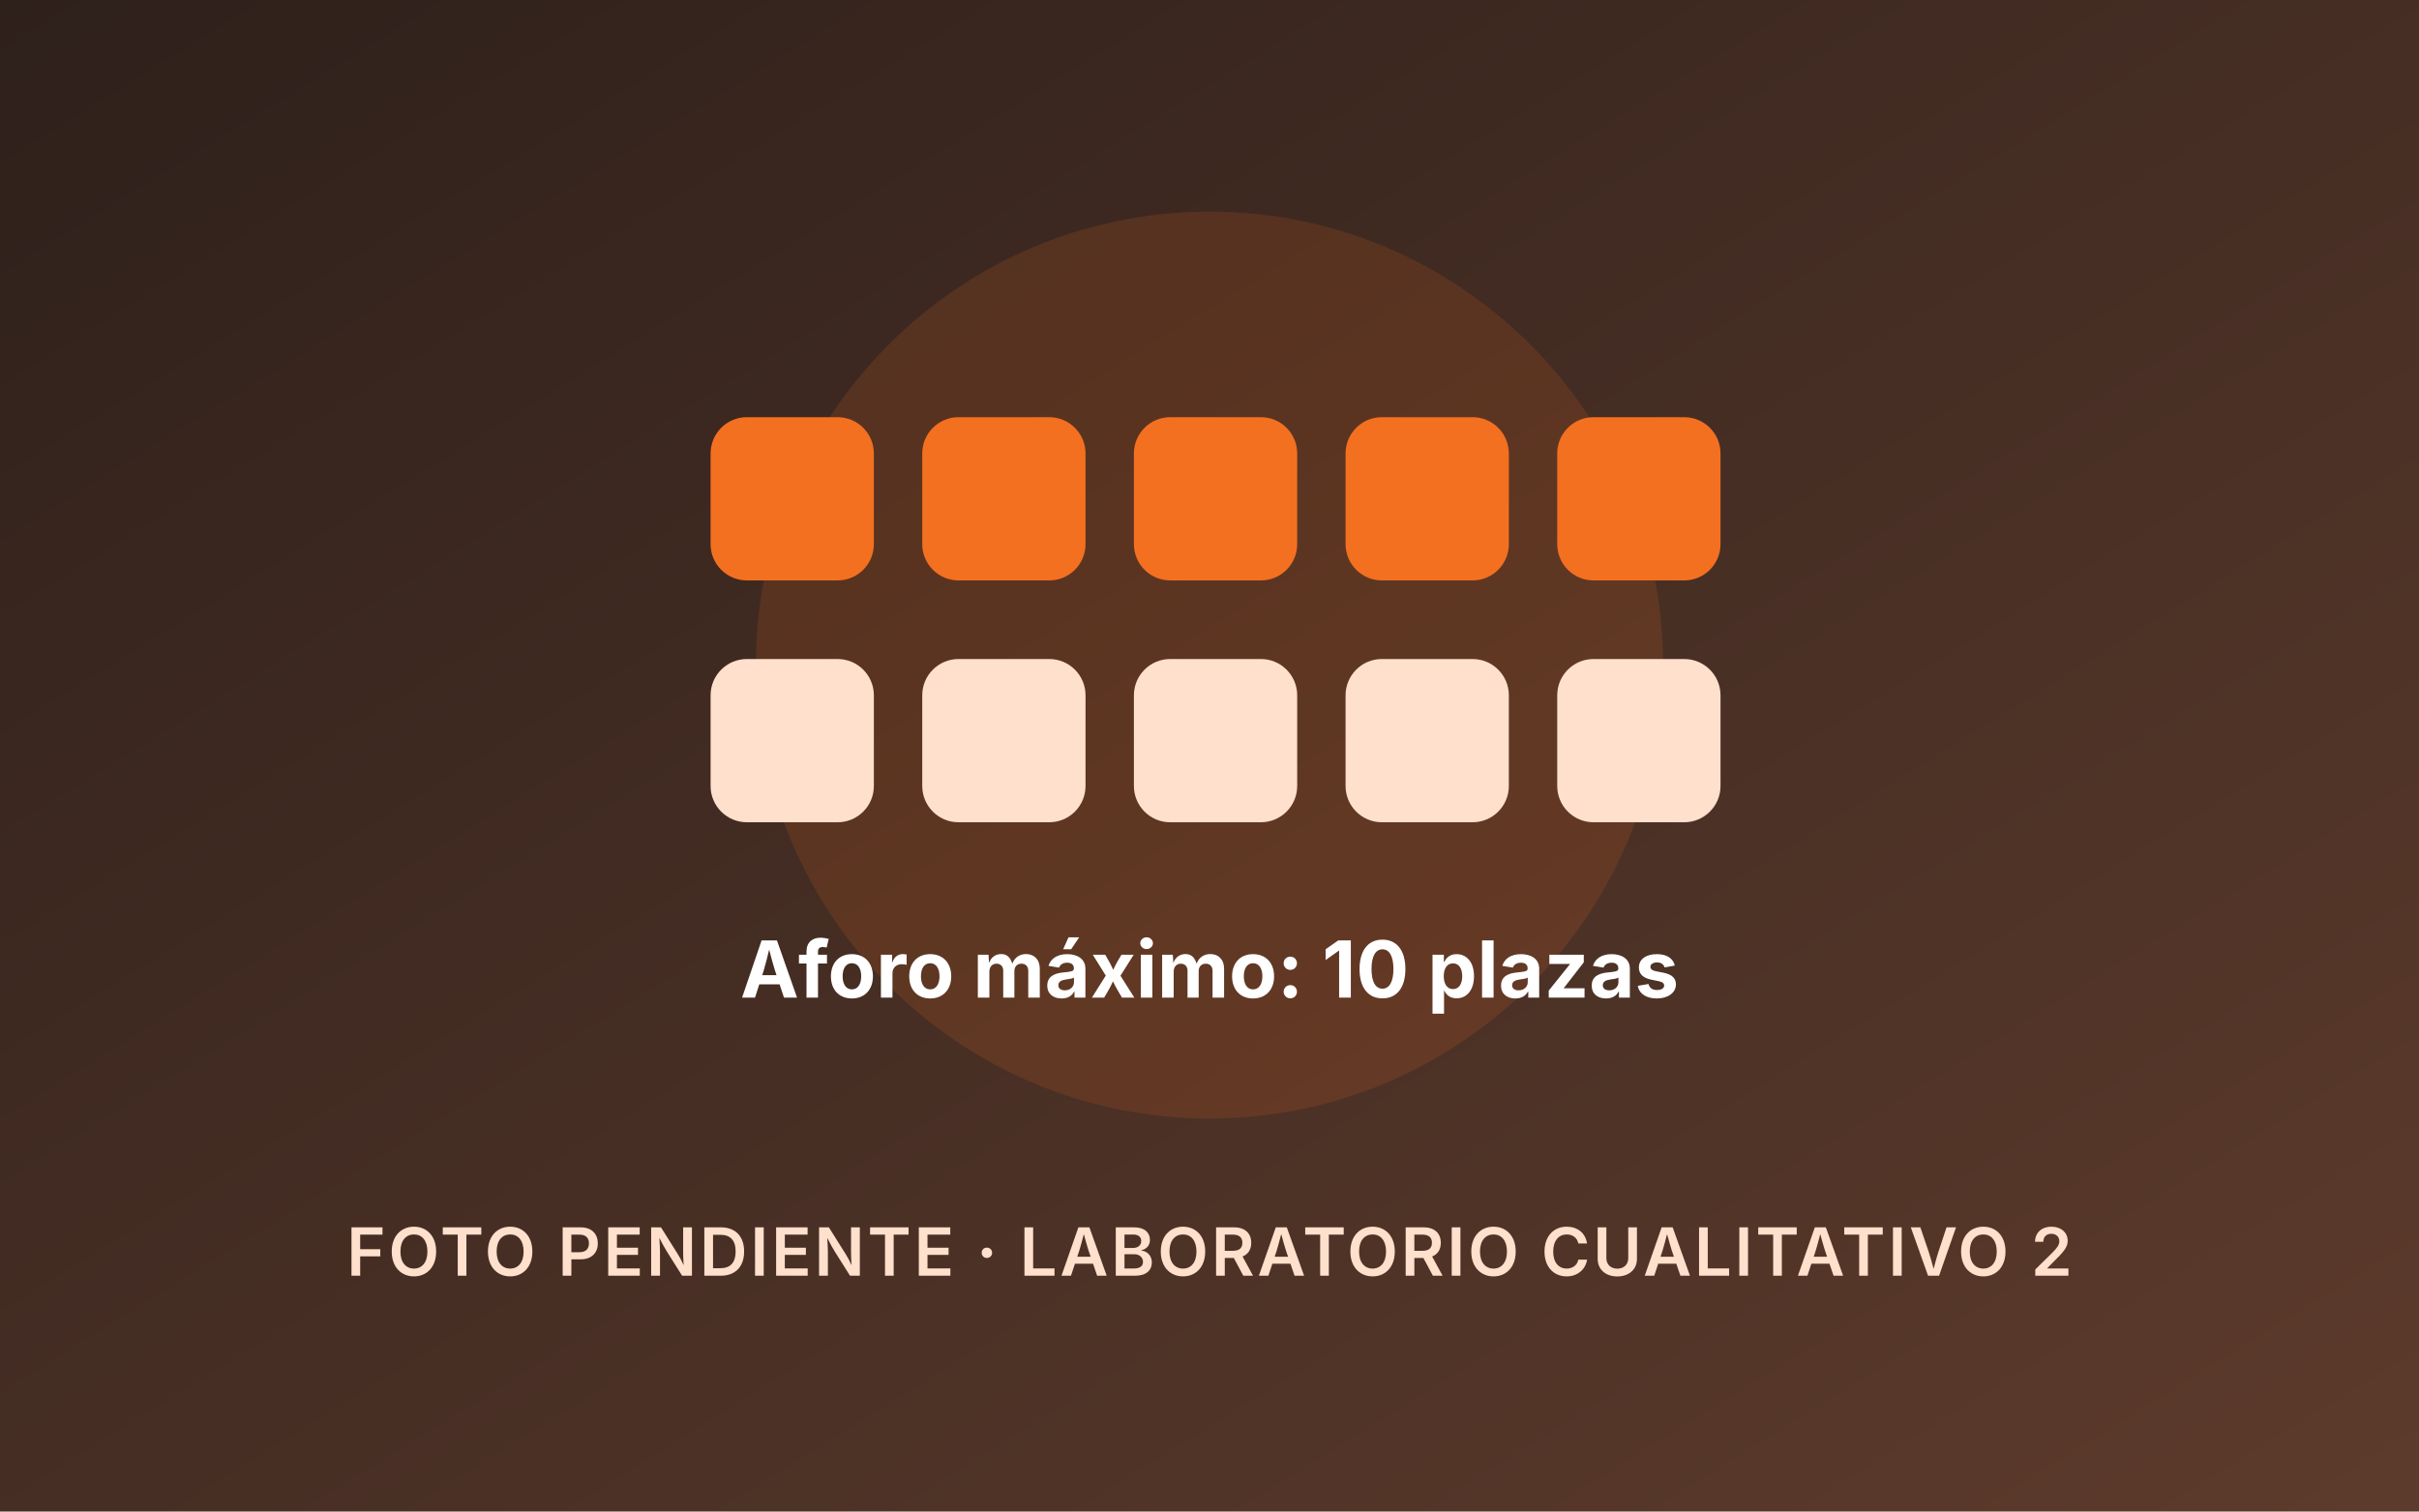
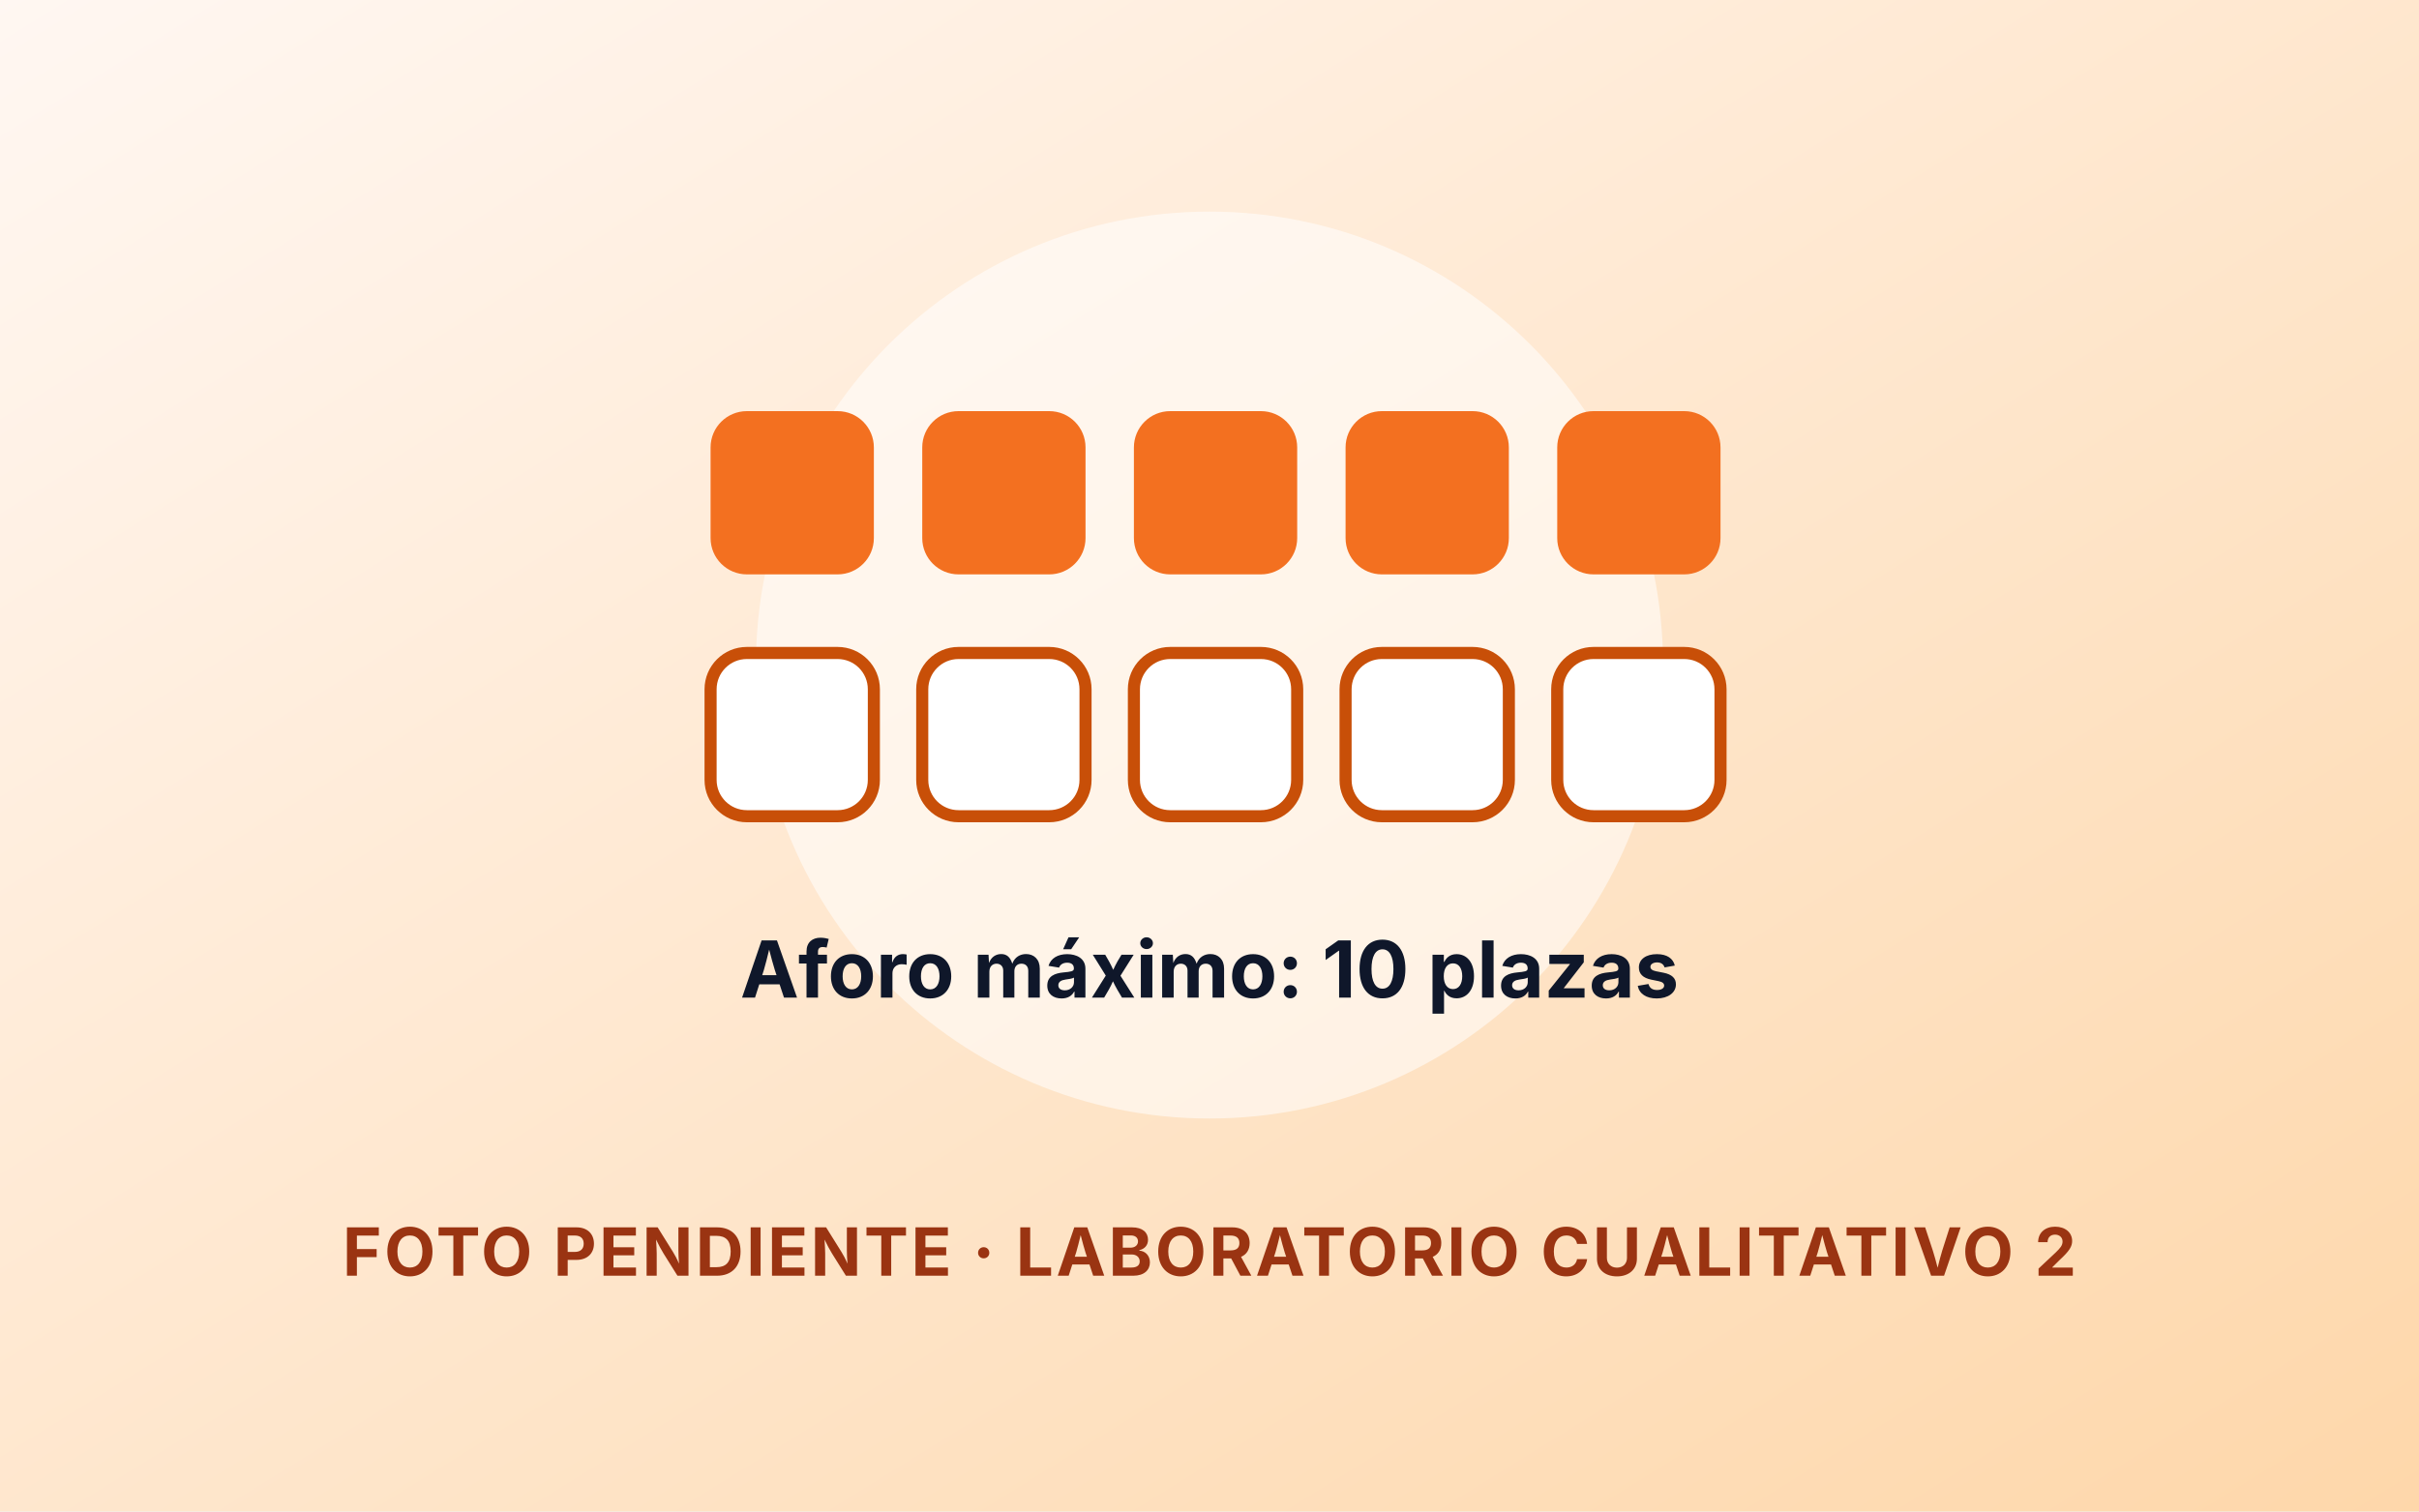
<svg xmlns="http://www.w3.org/2000/svg" viewBox="0 0 800 500" role="img" aria-label="Ilustración provisional del Laboratorio cualitativo 2">
  <defs>
    <linearGradient id="bgQ2" x1="0" y1="0" x2="1" y2="1">
-       <stop offset="0%" stop-color="#2e201b" />
-       <stop offset="100%" stop-color="#5d3b2c" />
+       <stop offset="0%" stop-color="#fff7f2" />
+       <stop offset="100%" stop-color="#fed7aa" />
    </linearGradient>
  </defs>
  <rect width="800" height="500" fill="url(#bgQ2)" />
-   <circle cx="400" cy="220" r="150" fill="#f37020" fill-opacity="0.14" />
-   <g fill="#ffe0cc">
-     <rect x="235" y="138" width="54" height="54" rx="12" fill="#f37020" />
-     <rect x="305" y="138" width="54" height="54" rx="12" fill="#f37020" />
-     <rect x="375" y="138" width="54" height="54" rx="12" fill="#f37020" />
-     <rect x="445" y="138" width="54" height="54" rx="12" fill="#f37020" />
-     <rect x="515" y="138" width="54" height="54" rx="12" fill="#f37020" />
-     <rect x="235" y="218" width="54" height="54" rx="12" fill="#ffe0cc" />
-     <rect x="305" y="218" width="54" height="54" rx="12" fill="#ffe0cc" />
-     <rect x="375" y="218" width="54" height="54" rx="12" fill="#ffe0cc" />
-     <rect x="445" y="218" width="54" height="54" rx="12" fill="#ffe0cc" />
-     <rect x="515" y="218" width="54" height="54" rx="12" fill="#ffe0cc" />
+   <circle cx="400" cy="220" r="150" fill="#ffffff" fill-opacity="0.55" />
+   <g>
+     <rect x="235" y="136" width="54" height="54" rx="12" fill="#f37020" />
+     <rect x="305" y="136" width="54" height="54" rx="12" fill="#f37020" />
+     <rect x="375" y="136" width="54" height="54" rx="12" fill="#f37020" />
+     <rect x="445" y="136" width="54" height="54" rx="12" fill="#f37020" />
+     <rect x="515" y="136" width="54" height="54" rx="12" fill="#f37020" />
+     <rect x="235" y="216" width="54" height="54" rx="12" fill="#ffffff" stroke="#c84f08" stroke-width="4" />
+     <rect x="305" y="216" width="54" height="54" rx="12" fill="#ffffff" stroke="#c84f08" stroke-width="4" />
+     <rect x="375" y="216" width="54" height="54" rx="12" fill="#ffffff" stroke="#c84f08" stroke-width="4" />
+     <rect x="445" y="216" width="54" height="54" rx="12" fill="#ffffff" stroke="#c84f08" stroke-width="4" />
+     <rect x="515" y="216" width="54" height="54" rx="12" fill="#ffffff" stroke="#c84f08" stroke-width="4" />
  </g>
-   <text x="400" y="330" text-anchor="middle" fill="#ffffff" font-family="system-ui,-apple-system,sans-serif" font-size="26" font-weight="700">Aforo máximo: 10 plazas</text>
-   <text x="400" y="422" text-anchor="middle" fill="#ffe0cc" font-family="system-ui,-apple-system,sans-serif" font-size="22" font-weight="600" letter-spacing="0.04em">FOTO PENDIENTE · LABORATORIO CUALITATIVO 2</text>
+   <text x="400" y="330" text-anchor="middle" fill="#0f172a" font-family="system-ui,-apple-system,sans-serif" font-size="26" font-weight="700">Aforo máximo: 10 plazas</text>
+   <text x="400" y="422" text-anchor="middle" fill="#9a3412" font-family="system-ui,-apple-system,sans-serif" font-size="22" font-weight="700" letter-spacing="0.04em">FOTO PENDIENTE · LABORATORIO CUALITATIVO 2</text>
</svg>
